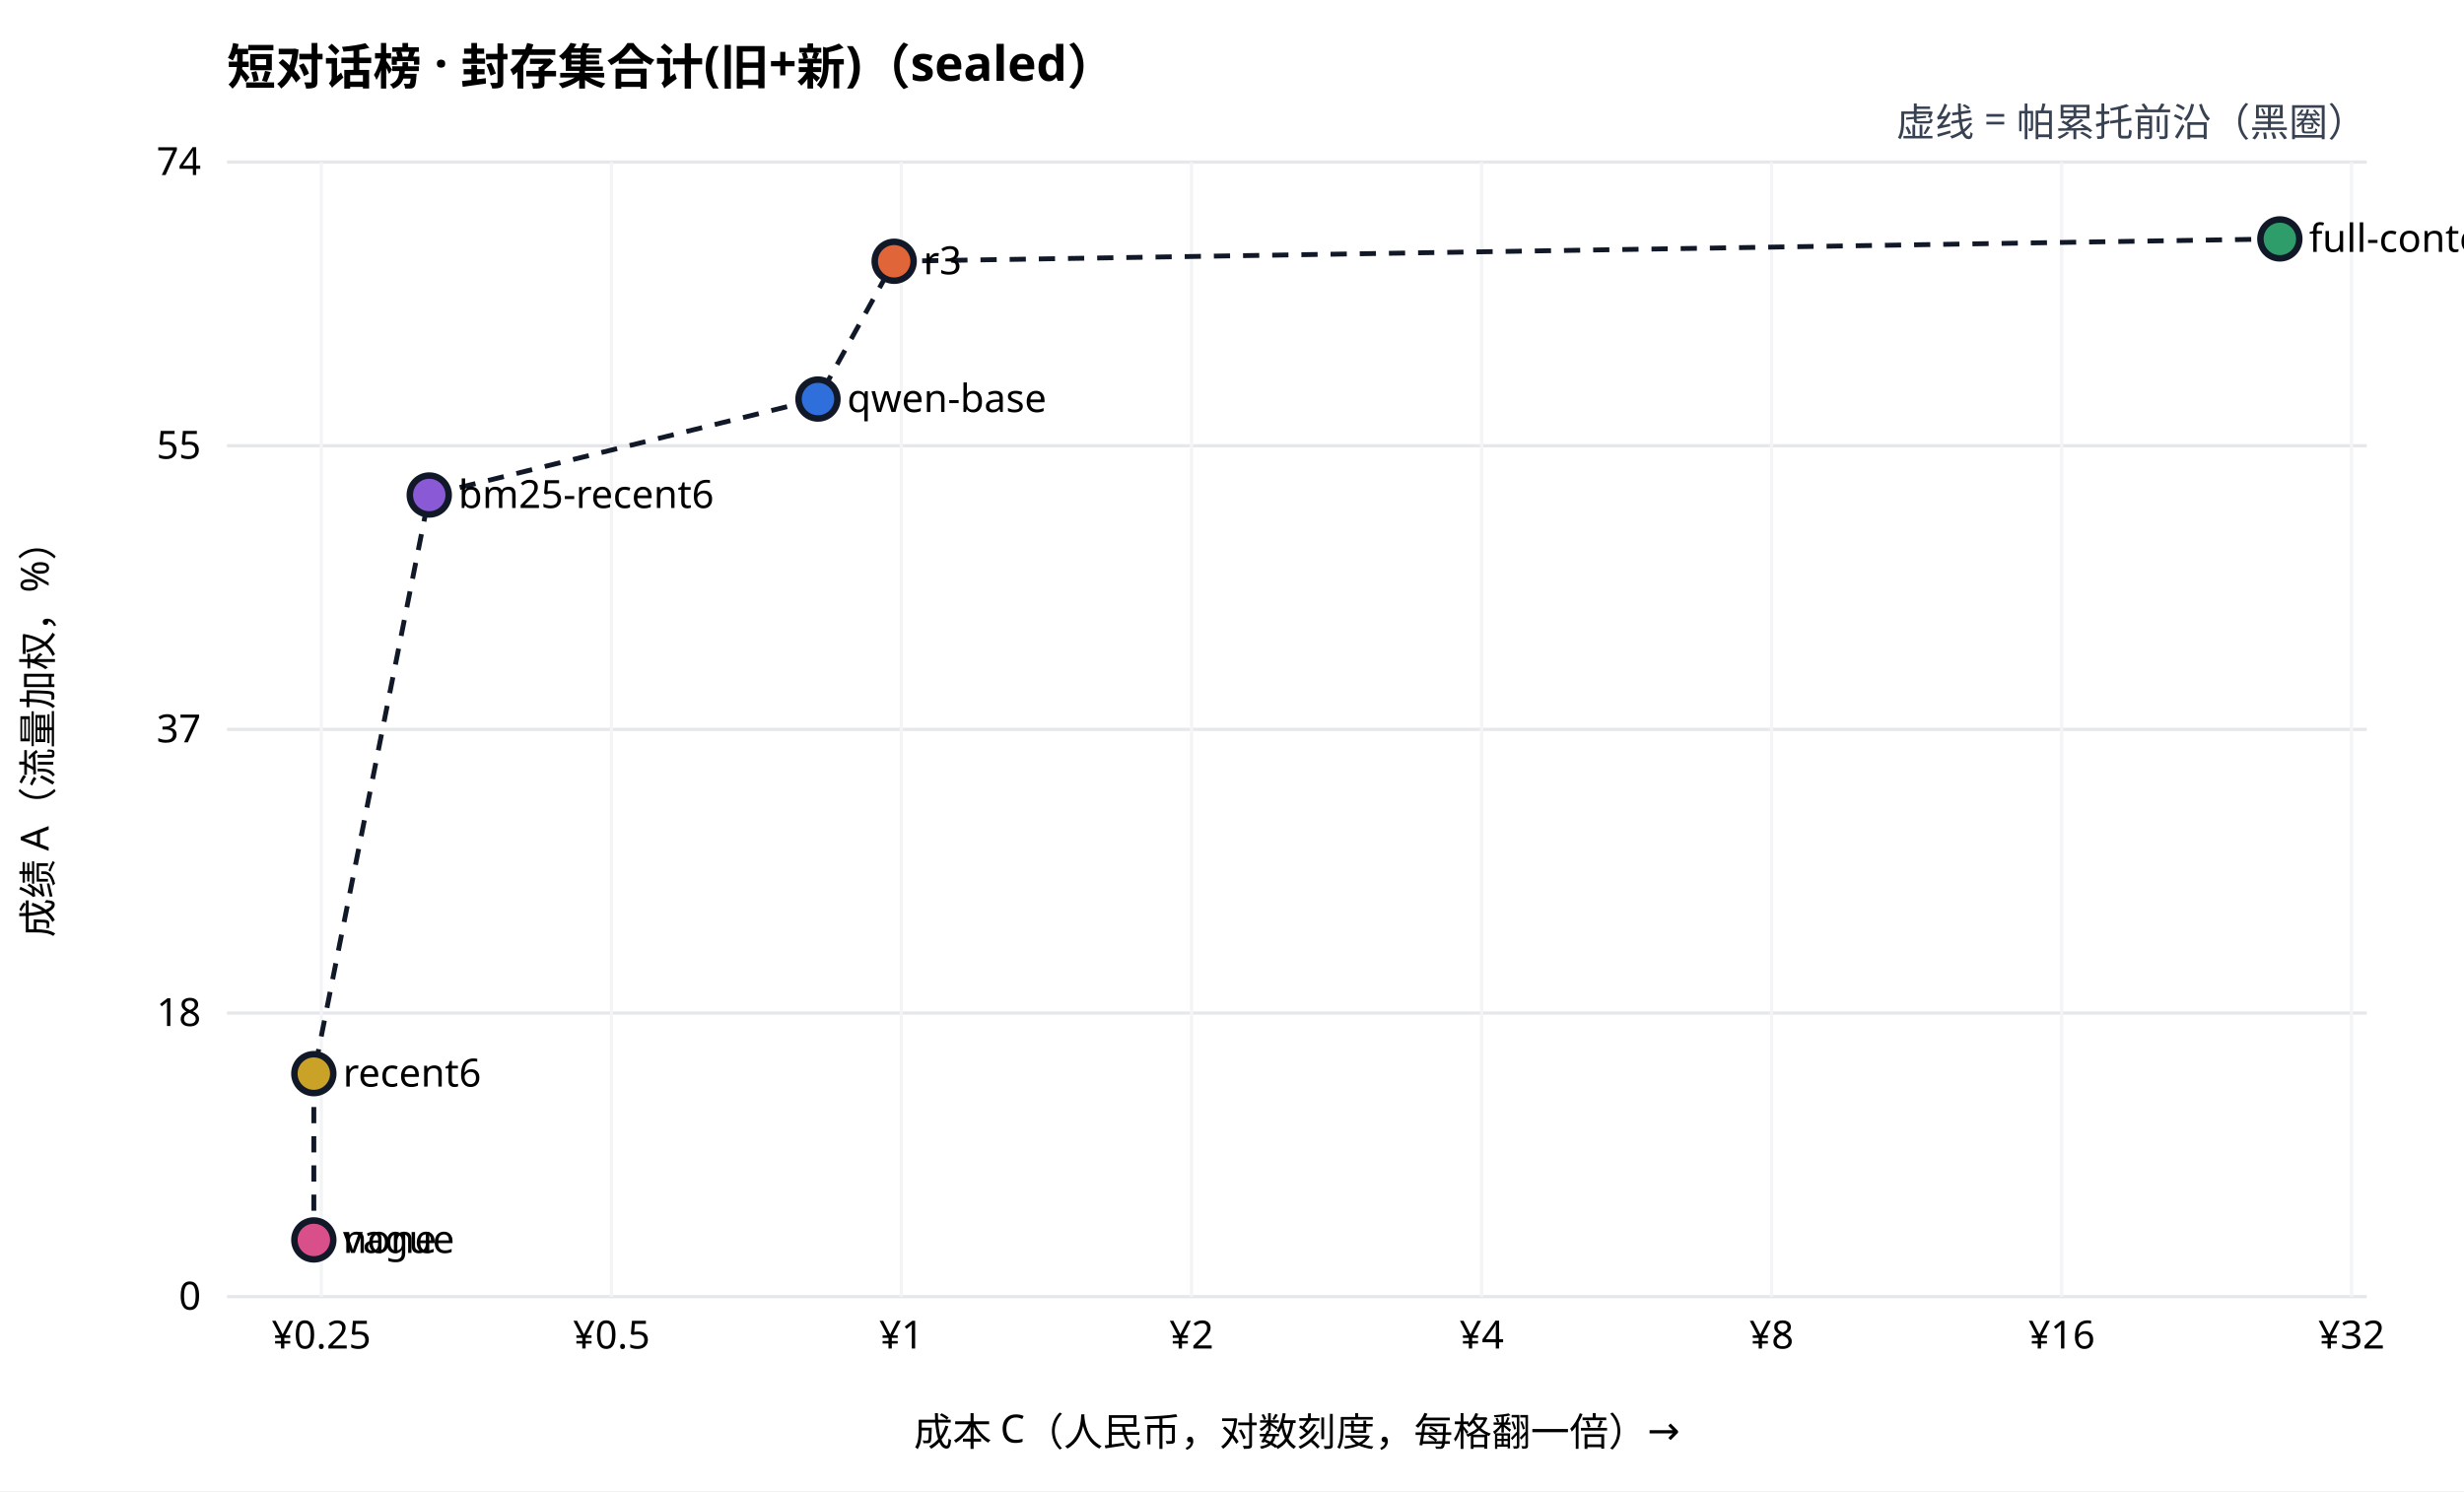
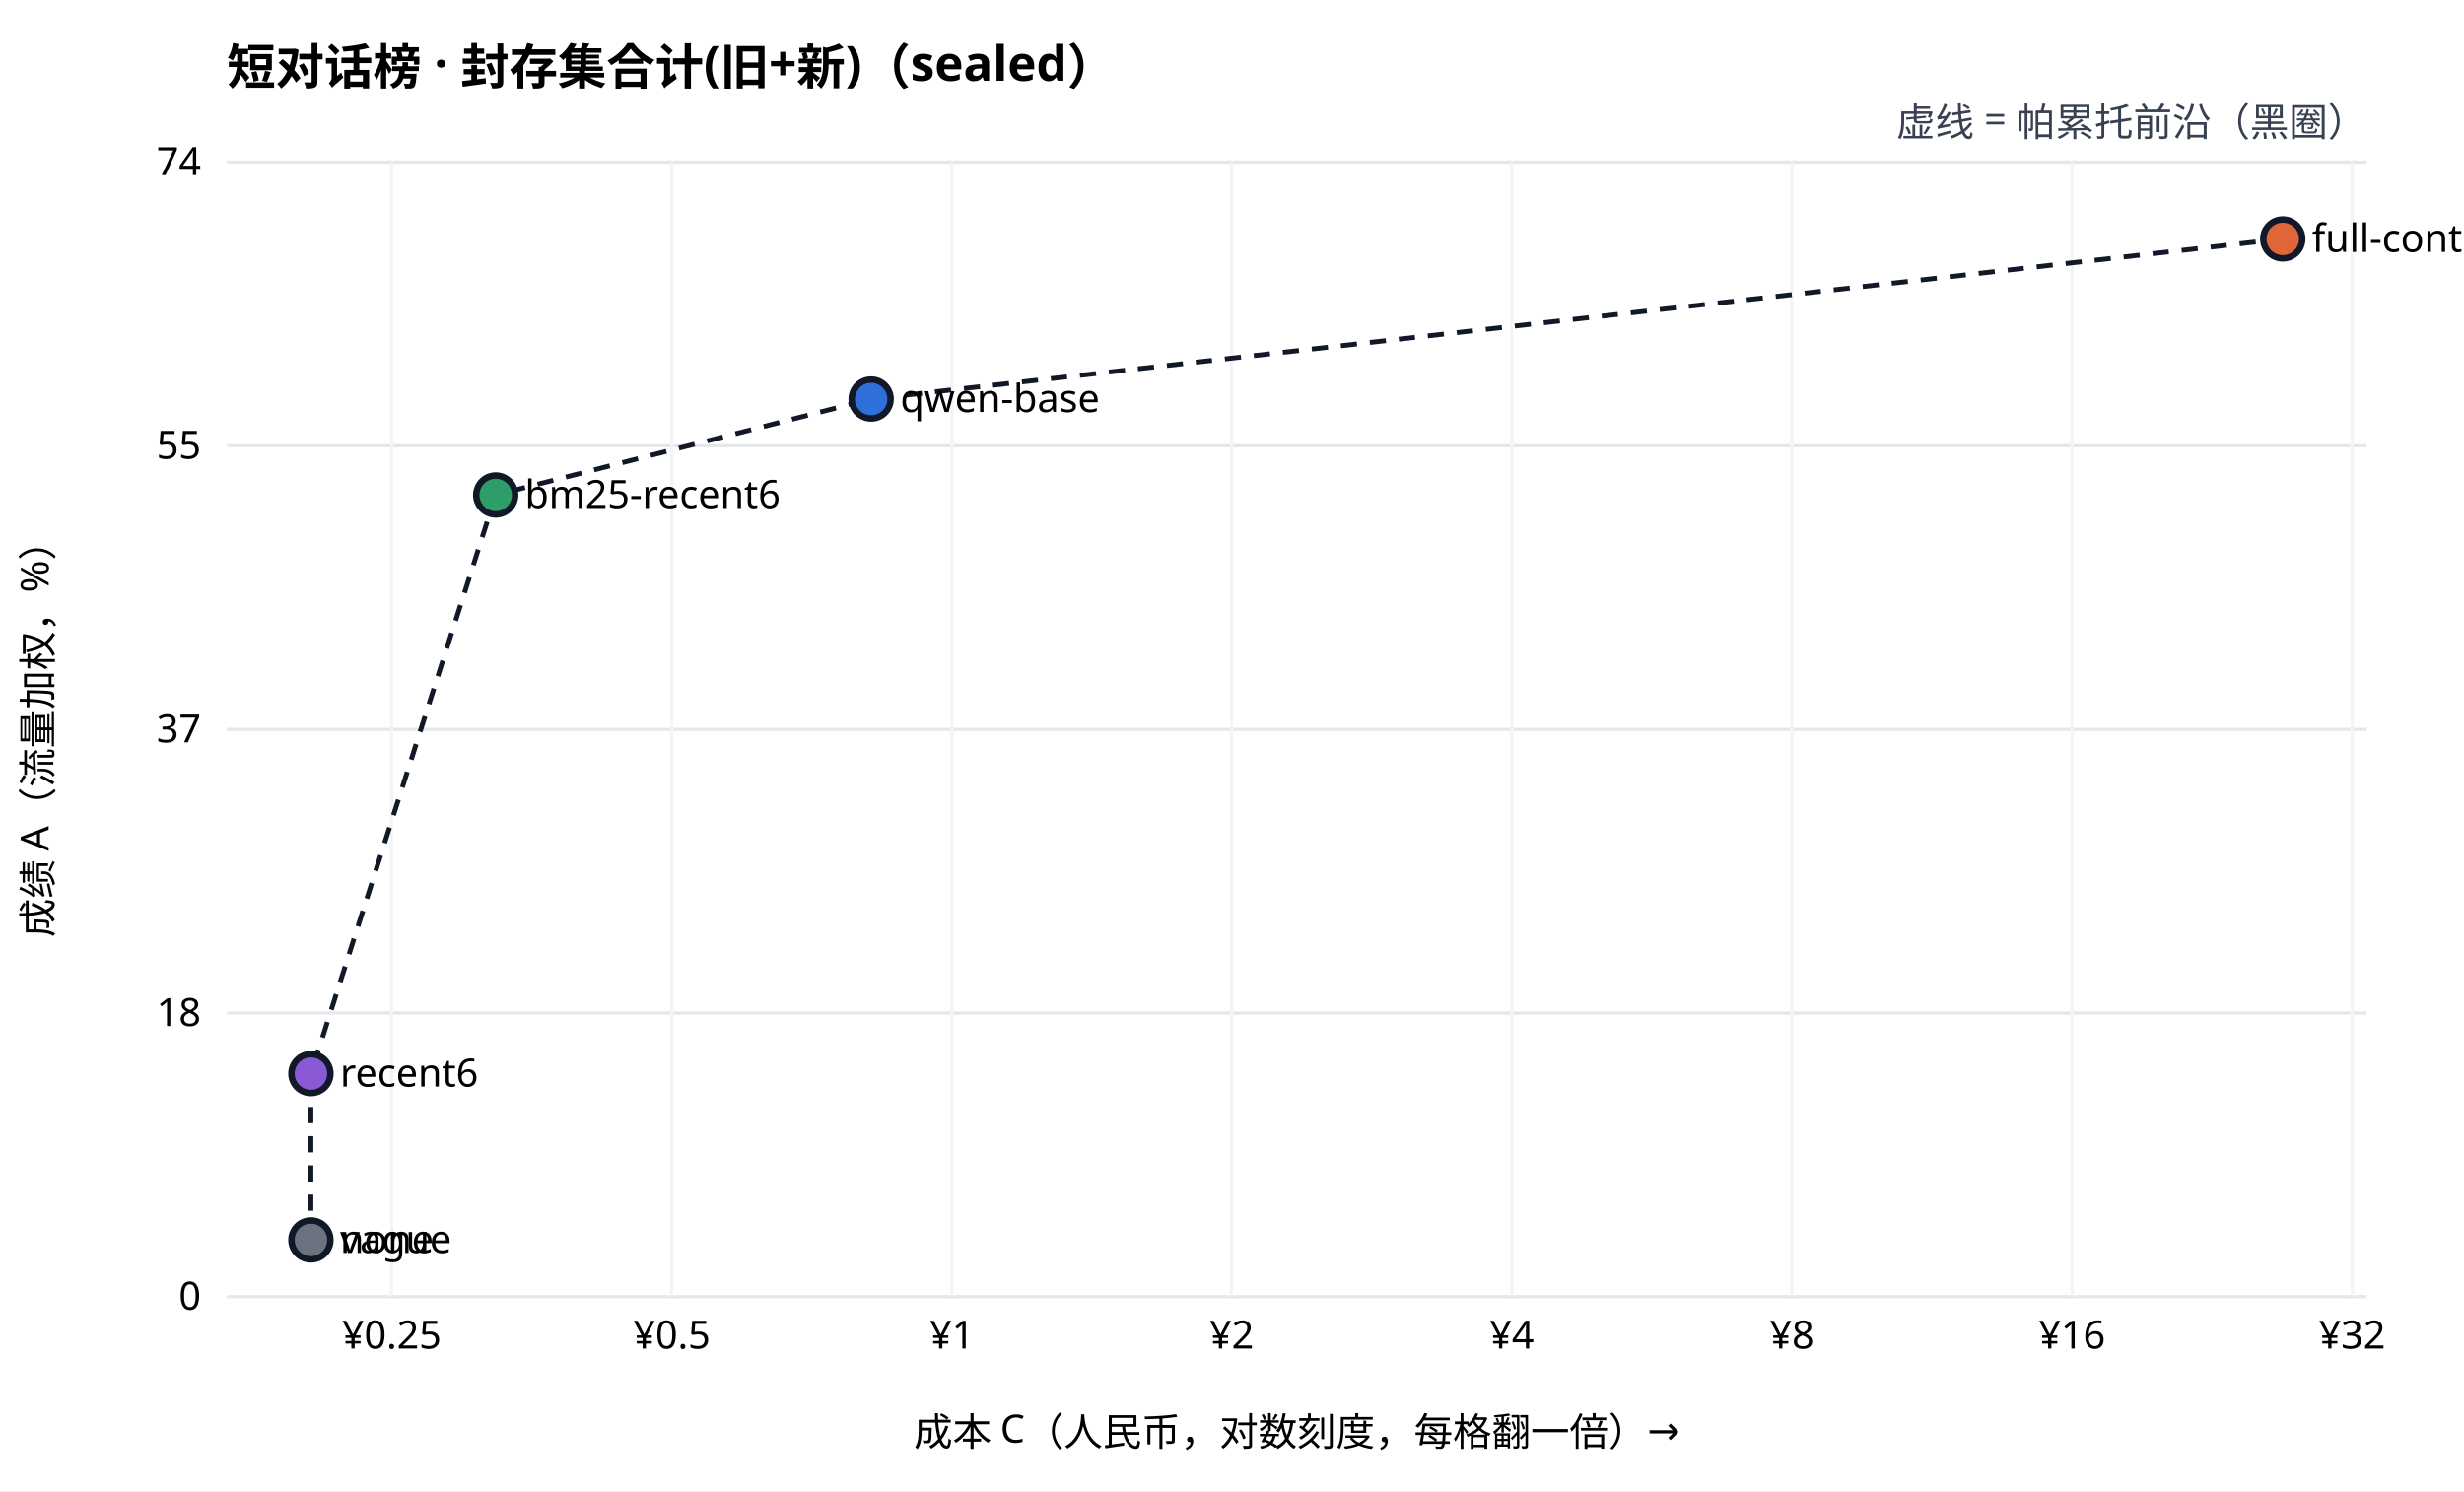
<svg xmlns="http://www.w3.org/2000/svg" viewBox="0 0 760 460" font-family="sans-serif" font-size="12">
  <rect width="760" height="460" fill="white" />
  <text x="70" y="26" font-size="15" font-weight="bold">短对话榜 · 封存集合计(旧+新)（sealed）</text>
  <line x1="70" x2="730" y1="400.0" y2="400.0" stroke="#e5e7eb" />
  <text x="62" y="404.0" text-anchor="end">0</text>
  <line x1="70" x2="730" y1="312.5" y2="312.5" stroke="#e5e7eb" />
  <text x="62" y="316.5" text-anchor="end">18</text>
  <line x1="70" x2="730" y1="225.0" y2="225.0" stroke="#e5e7eb" />
  <text x="62" y="229.0" text-anchor="end">37</text>
  <line x1="70" x2="730" y1="137.5" y2="137.5" stroke="#e5e7eb" />
  <text x="62" y="141.5" text-anchor="end">55</text>
  <line x1="70" x2="730" y1="50.0" y2="50.0" stroke="#e5e7eb" />
  <text x="62" y="54.0" text-anchor="end">74</text>
-   <line x1="99.1" x2="99.1" y1="50" y2="400" stroke="#f3f4f6" />
-   <text x="99.1" y="416" text-anchor="middle">¥0.25</text>
-   <line x1="188.6" x2="188.6" y1="50" y2="400" stroke="#f3f4f6" />
-   <text x="188.6" y="416" text-anchor="middle">¥0.5</text>
-   <line x1="278.0" x2="278.0" y1="50" y2="400" stroke="#f3f4f6" />
-   <text x="278.0" y="416" text-anchor="middle">¥1</text>
-   <line x1="367.5" x2="367.5" y1="50" y2="400" stroke="#f3f4f6" />
-   <text x="367.5" y="416" text-anchor="middle">¥2</text>
-   <line x1="457.0" x2="457.0" y1="50" y2="400" stroke="#f3f4f6" />
-   <text x="457.0" y="416" text-anchor="middle">¥4</text>
-   <line x1="546.4" x2="546.4" y1="50" y2="400" stroke="#f3f4f6" />
-   <text x="546.4" y="416" text-anchor="middle">¥8</text>
-   <line x1="635.9" x2="635.9" y1="50" y2="400" stroke="#f3f4f6" />
-   <text x="635.9" y="416" text-anchor="middle">¥16</text>
-   <line x1="725.3" x2="725.3" y1="50" y2="400" stroke="#f3f4f6" />
-   <text x="725.3" y="416" text-anchor="middle">¥32</text>
+   <line x1="120.8" x2="120.8" y1="50" y2="400" stroke="#f3f4f6" />
+   <text x="120.8" y="416" text-anchor="middle">¥0.25</text>
+   <line x1="207.2" x2="207.2" y1="50" y2="400" stroke="#f3f4f6" />
+   <text x="207.2" y="416" text-anchor="middle">¥0.5</text>
+   <line x1="293.6" x2="293.6" y1="50" y2="400" stroke="#f3f4f6" />
+   <text x="293.6" y="416" text-anchor="middle">¥1</text>
+   <line x1="379.9" x2="379.9" y1="50" y2="400" stroke="#f3f4f6" />
+   <text x="379.9" y="416" text-anchor="middle">¥2</text>
+   <line x1="466.3" x2="466.3" y1="50" y2="400" stroke="#f3f4f6" />
+   <text x="466.3" y="416" text-anchor="middle">¥4</text>
+   <line x1="552.7" x2="552.7" y1="50" y2="400" stroke="#f3f4f6" />
+   <text x="552.7" y="416" text-anchor="middle">¥8</text>
+   <line x1="639.1" x2="639.1" y1="50" y2="400" stroke="#f3f4f6" />
+   <text x="639.1" y="416" text-anchor="middle">¥16</text>
+   <line x1="725.5" x2="725.5" y1="50" y2="400" stroke="#f3f4f6" />
+   <text x="725.5" y="416" text-anchor="middle">¥32</text>
  <text x="400" y="446" text-anchor="middle">成本 C（人民币，对数刻度，每格翻一倍）→</text>
  <text x="16" y="225" transform="rotate(-90 16 225)" text-anchor="middle">成绩 A（流量加权，%）</text>
-   <polyline fill="none" stroke="#111827" stroke-width="1.5" stroke-dasharray="5 4" points="96.8,382.5 96.8,331.2 132.4,152.7 252.3,123.1 275.8,80.6 703.2,73.7" />
-   <circle cx="252.3" cy="123.1" r="6" fill="#2f6fdb" stroke="#111827" stroke-width="2" />
-   <text x="261.3" y="127.1">qwen-base</text>
-   <circle cx="275.8" cy="80.6" r="6" fill="#e0663a" stroke="#111827" stroke-width="2" />
-   <text x="284.8" y="84.6">r3</text>
-   <circle cx="703.2" cy="73.7" r="6" fill="#2e9d6a" stroke="#111827" stroke-width="2" />
-   <text x="712.2" y="77.7">full-context</text>
-   <circle cx="132.4" cy="152.7" r="6" fill="#8a5ad6" stroke="#111827" stroke-width="2" />
-   <text x="141.4" y="156.7">bm25-recent6</text>
-   <circle cx="96.8" cy="331.2" r="6" fill="#c9a227" stroke="#111827" stroke-width="2" />
-   <text x="105.8" y="335.2">recent6</text>
-   <circle cx="96.8" cy="382.5" r="6" fill="#6b7280" />
-   <text x="105.8" y="386.5">vague</text>
-   <circle cx="96.8" cy="382.5" r="6" fill="#d94f8a" stroke="#111827" stroke-width="2" />
-   <text x="105.8" y="386.5">none</text>
+   <polyline fill="none" stroke="#111827" stroke-width="1.5" stroke-dasharray="5 4" points="95.9,382.5 95.9,331.2 152.9,152.7 268.7,123.1 704.1,73.7" />
+   <circle cx="268.7" cy="123.1" r="6" fill="#2f6fdb" stroke="#111827" stroke-width="2" />
+   <text x="277.7" y="127.1">qwen-base</text>
+   <circle cx="704.1" cy="73.7" r="6" fill="#e0663a" stroke="#111827" stroke-width="2" />
+   <text x="713.1" y="77.7">full-context</text>
+   <circle cx="152.9" cy="152.7" r="6" fill="#2e9d6a" stroke="#111827" stroke-width="2" />
+   <text x="161.9" y="156.7">bm25-recent6</text>
+   <circle cx="95.9" cy="331.2" r="6" fill="#8a5ad6" stroke="#111827" stroke-width="2" />
+   <text x="104.9" y="335.2">recent6</text>
+   <circle cx="95.9" cy="382.5" r="6" fill="#c9a227" />
+   <text x="104.9" y="386.5">vague</text>
+   <circle cx="95.9" cy="382.5" r="6" fill="#6b7280" stroke="#111827" stroke-width="2" />
+   <text x="104.9" y="386.5">none</text>
  <text x="730" y="42" text-anchor="end" fill="#374151">虚线 = 帕累托前沿（黑圈）</text>
</svg>
